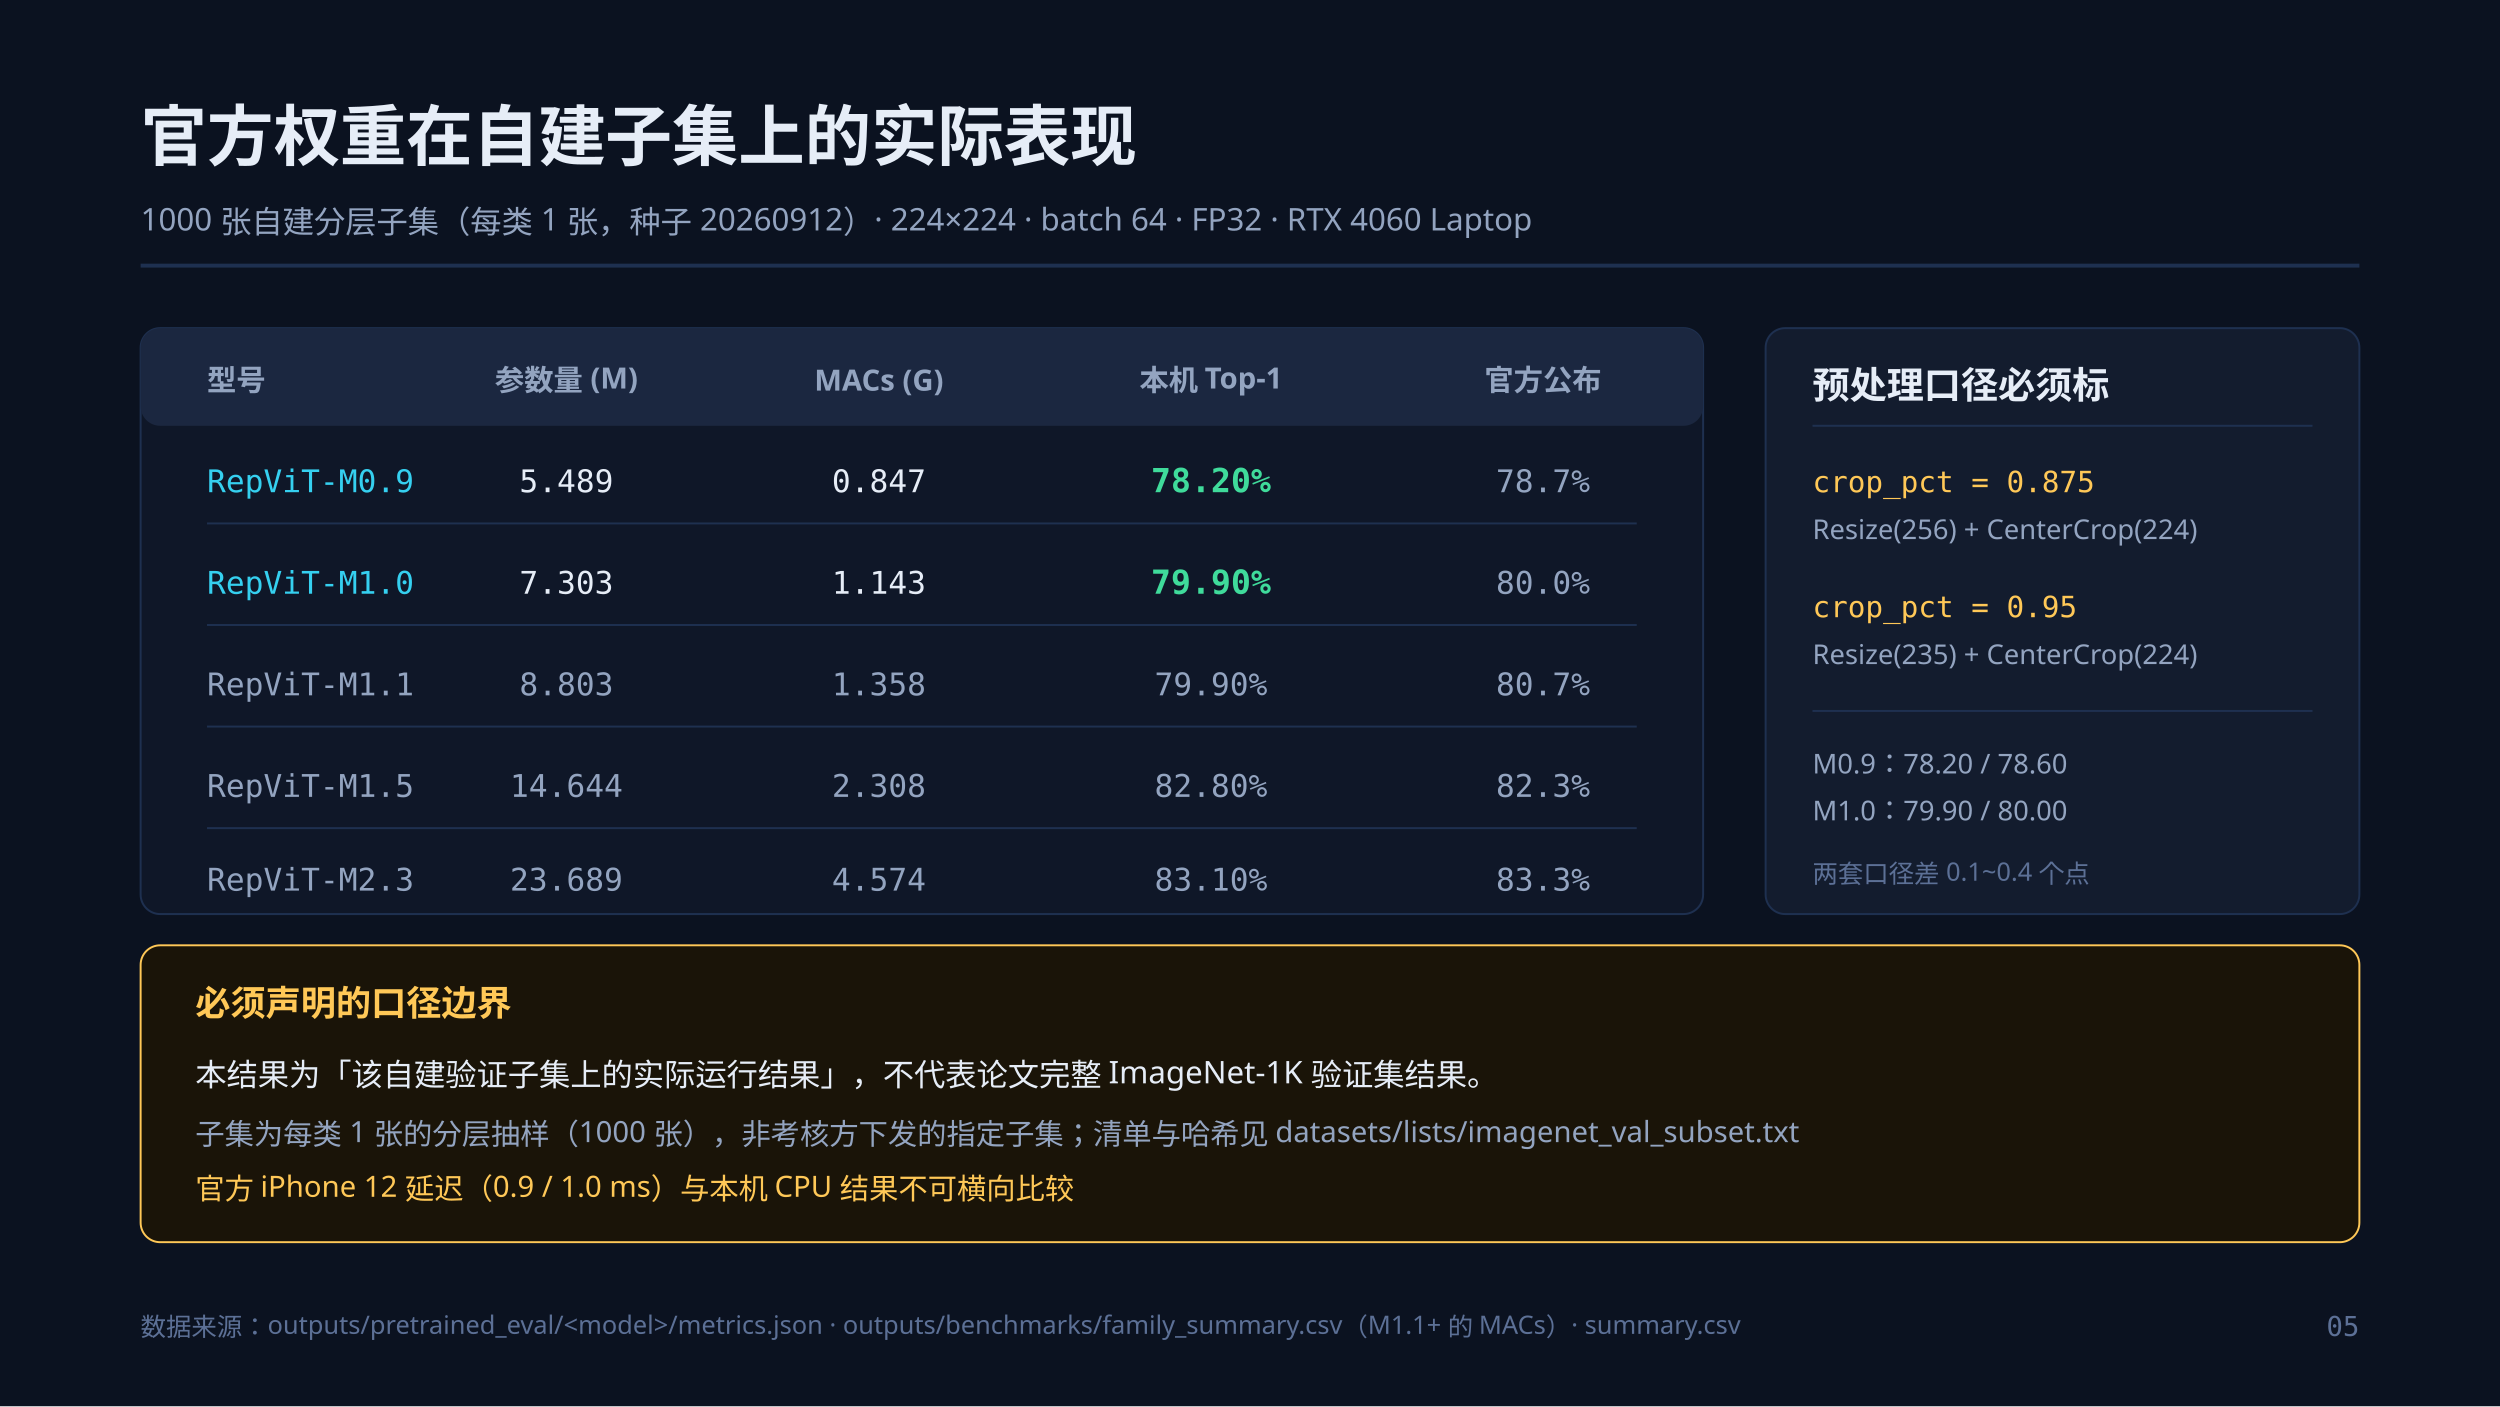
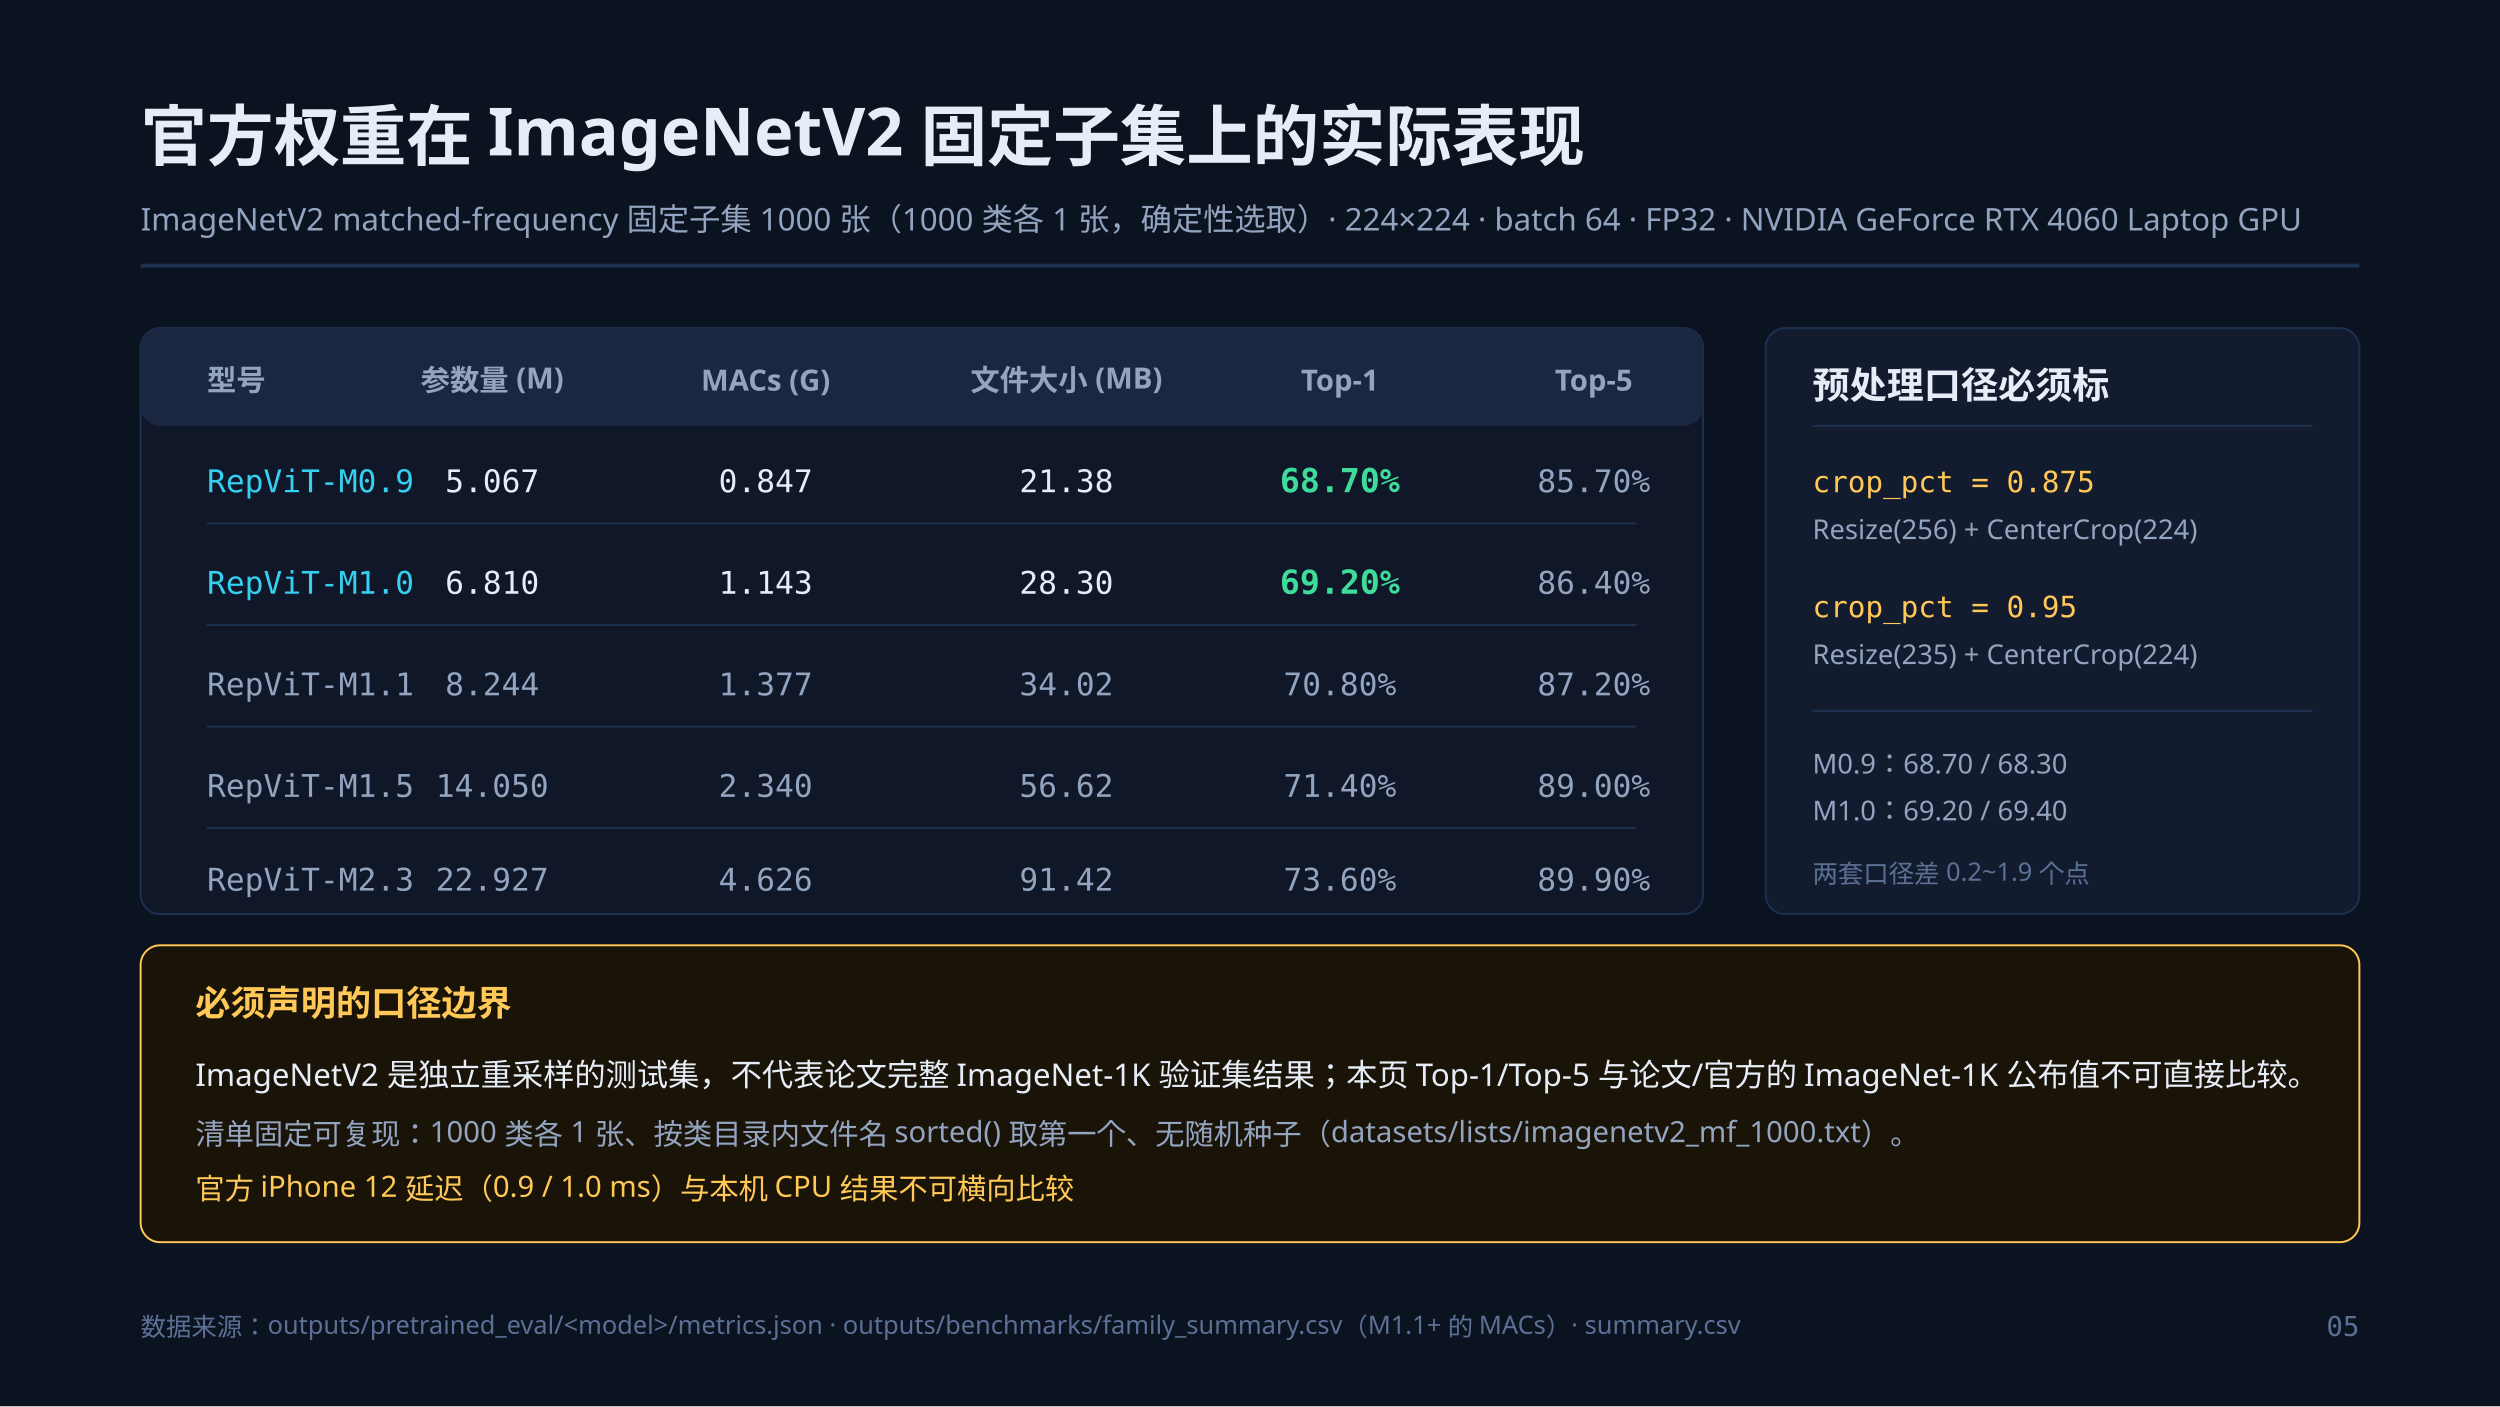
<svg xmlns="http://www.w3.org/2000/svg" viewBox="0 0 1280 720" data-pptx-page-role="content">
  <rect id="bg-canvas" data-pptx-role="background" x="0" y="0" width="1280" height="720" fill="#0B1220" />
  <g id="page-header" data-pptx-bounds="72 44 1136 100">
-     <text x="72" y="82" font-family="Microsoft YaHei" font-size="34" font-weight="bold" fill="#E6EDF7">官方权重在自建子集上的实际表现</text>
-     <text x="72" y="118" font-family="Microsoft YaHei" font-size="16" fill="#93A4C0">1000 张自建分层子集（每类 1 张，种子 20260912）· 224×224 · batch 64 · FP32 · RTX 4060 Laptop</text>
+     <text x="72" y="82" font-family="Microsoft YaHei" font-size="34" font-weight="bold" fill="#E6EDF7">官方权重在 ImageNetV2 固定子集上的实际表现</text>
+     <text x="72" y="118" font-family="Microsoft YaHei" font-size="16" fill="#93A4C0">ImageNetV2 matched-frequency 固定子集 1000 张（1000 类各 1 张，确定性选取）· 224×224 · batch 64 · FP32 · NVIDIA GeForce RTX 4060 Laptop GPU</text>
    <line x1="72" y1="136" x2="1208" y2="136" stroke="#1E3050" stroke-width="2" />
  </g>
  <g id="table-family" data-pptx-bounds="72 168 800 300">
    <rect x="72" y="168" width="800" height="300" rx="10" fill="#0F1728" stroke="#1E3050" stroke-width="1" />
    <g id="tbl-head">
      <rect x="72" y="168" width="800" height="50" rx="10" fill="#1B2740" />
      <text x="106" y="200" font-family="Microsoft YaHei" font-size="15" font-weight="bold" fill="#93A4C0">型号</text>
-       <text x="290" y="200" font-family="Microsoft YaHei" font-size="15" font-weight="bold" fill="#93A4C0" text-anchor="middle">参数量 (M)</text>
-       <text x="450" y="200" font-family="Microsoft YaHei" font-size="15" font-weight="bold" fill="#93A4C0" text-anchor="middle">MACs (G)</text>
-       <text x="620" y="200" font-family="Microsoft YaHei" font-size="15" font-weight="bold" fill="#93A4C0" text-anchor="middle">本机 Top-1</text>
-       <text x="790" y="200" font-family="Microsoft YaHei" font-size="15" font-weight="bold" fill="#93A4C0" text-anchor="middle">官方公布</text>
+       <text x="252" y="200" font-family="Microsoft YaHei" font-size="15" font-weight="bold" fill="#93A4C0" text-anchor="middle">参数量 (M)</text>
+       <text x="392" y="200" font-family="Microsoft YaHei" font-size="15" font-weight="bold" fill="#93A4C0" text-anchor="middle">MACs (G)</text>
+       <text x="546" y="200" font-family="Microsoft YaHei" font-size="15" font-weight="bold" fill="#93A4C0" text-anchor="middle">文件大小 (MB)</text>
+       <text x="686" y="200" font-family="Microsoft YaHei" font-size="15" font-weight="bold" fill="#93A4C0" text-anchor="middle">Top-1</text>
+       <text x="816" y="200" font-family="Microsoft YaHei" font-size="15" font-weight="bold" fill="#93A4C0" text-anchor="middle">Top-5</text>
    </g>
    <g id="tr-1">
      <text x="106" y="252" font-family="Consolas" font-size="16" fill="#35D0F0">RepViT-M0.9</text>
-       <text x="290" y="252" font-family="Consolas" font-size="16" fill="#E6EDF7" text-anchor="middle">5.489</text>
-       <text x="450" y="252" font-family="Consolas" font-size="16" fill="#E6EDF7" text-anchor="middle">0.847</text>
-       <text x="620" y="252" font-family="Consolas" font-size="17" font-weight="bold" fill="#3FDB9B" text-anchor="middle">78.20%</text>
-       <text x="790" y="252" font-family="Consolas" font-size="16" fill="#93A4C0" text-anchor="middle">78.7%</text>
+       <text x="252" y="252" font-family="Consolas" font-size="16" fill="#E6EDF7" text-anchor="middle">5.067</text>
+       <text x="392" y="252" font-family="Consolas" font-size="16" fill="#E6EDF7" text-anchor="middle">0.847</text>
+       <text x="546" y="252" font-family="Consolas" font-size="16" fill="#E6EDF7" text-anchor="middle">21.38</text>
+       <text x="686" y="252" font-family="Consolas" font-size="17" font-weight="bold" fill="#3FDB9B" text-anchor="middle">68.70%</text>
+       <text x="816" y="252" font-family="Consolas" font-size="16" fill="#93A4C0" text-anchor="middle">85.70%</text>
      <line x1="106" y1="268" x2="838" y2="268" stroke="#1E3050" stroke-width="1" />
    </g>
    <g id="tr-2">
      <text x="106" y="304" font-family="Consolas" font-size="16" fill="#35D0F0">RepViT-M1.0</text>
-       <text x="290" y="304" font-family="Consolas" font-size="16" fill="#E6EDF7" text-anchor="middle">7.303</text>
-       <text x="450" y="304" font-family="Consolas" font-size="16" fill="#E6EDF7" text-anchor="middle">1.143</text>
-       <text x="620" y="304" font-family="Consolas" font-size="17" font-weight="bold" fill="#3FDB9B" text-anchor="middle">79.90%</text>
-       <text x="790" y="304" font-family="Consolas" font-size="16" fill="#93A4C0" text-anchor="middle">80.0%</text>
+       <text x="252" y="304" font-family="Consolas" font-size="16" fill="#E6EDF7" text-anchor="middle">6.810</text>
+       <text x="392" y="304" font-family="Consolas" font-size="16" fill="#E6EDF7" text-anchor="middle">1.143</text>
+       <text x="546" y="304" font-family="Consolas" font-size="16" fill="#E6EDF7" text-anchor="middle">28.30</text>
+       <text x="686" y="304" font-family="Consolas" font-size="17" font-weight="bold" fill="#3FDB9B" text-anchor="middle">69.20%</text>
+       <text x="816" y="304" font-family="Consolas" font-size="16" fill="#93A4C0" text-anchor="middle">86.40%</text>
      <line x1="106" y1="320" x2="838" y2="320" stroke="#1E3050" stroke-width="1" />
    </g>
    <g id="tr-3">
      <text x="106" y="356" font-family="Consolas" font-size="16" fill="#93A4C0">RepViT-M1.1</text>
-       <text x="290" y="356" font-family="Consolas" font-size="16" fill="#93A4C0" text-anchor="middle">8.803</text>
-       <text x="450" y="356" font-family="Consolas" font-size="16" fill="#93A4C0" text-anchor="middle">1.358</text>
-       <text x="620" y="356" font-family="Consolas" font-size="16" fill="#93A4C0" text-anchor="middle">79.90%</text>
-       <text x="790" y="356" font-family="Consolas" font-size="16" fill="#93A4C0" text-anchor="middle">80.7%</text>
+       <text x="252" y="356" font-family="Consolas" font-size="16" fill="#93A4C0" text-anchor="middle">8.244</text>
+       <text x="392" y="356" font-family="Consolas" font-size="16" fill="#93A4C0" text-anchor="middle">1.377</text>
+       <text x="546" y="356" font-family="Consolas" font-size="16" fill="#93A4C0" text-anchor="middle">34.02</text>
+       <text x="686" y="356" font-family="Consolas" font-size="16" fill="#93A4C0" text-anchor="middle">70.80%</text>
+       <text x="816" y="356" font-family="Consolas" font-size="16" fill="#93A4C0" text-anchor="middle">87.20%</text>
      <line x1="106" y1="372" x2="838" y2="372" stroke="#1E3050" stroke-width="1" />
    </g>
    <g id="tr-4">
      <text x="106" y="408" font-family="Consolas" font-size="16" fill="#93A4C0">RepViT-M1.5</text>
-       <text x="290" y="408" font-family="Consolas" font-size="16" fill="#93A4C0" text-anchor="middle">14.644</text>
-       <text x="450" y="408" font-family="Consolas" font-size="16" fill="#93A4C0" text-anchor="middle">2.308</text>
-       <text x="620" y="408" font-family="Consolas" font-size="16" fill="#93A4C0" text-anchor="middle">82.80%</text>
-       <text x="790" y="408" font-family="Consolas" font-size="16" fill="#93A4C0" text-anchor="middle">82.3%</text>
+       <text x="252" y="408" font-family="Consolas" font-size="16" fill="#93A4C0" text-anchor="middle">14.050</text>
+       <text x="392" y="408" font-family="Consolas" font-size="16" fill="#93A4C0" text-anchor="middle">2.340</text>
+       <text x="546" y="408" font-family="Consolas" font-size="16" fill="#93A4C0" text-anchor="middle">56.62</text>
+       <text x="686" y="408" font-family="Consolas" font-size="16" fill="#93A4C0" text-anchor="middle">71.40%</text>
+       <text x="816" y="408" font-family="Consolas" font-size="16" fill="#93A4C0" text-anchor="middle">89.00%</text>
      <line x1="106" y1="424" x2="838" y2="424" stroke="#1E3050" stroke-width="1" />
    </g>
    <g id="tr-5">
      <text x="106" y="456" font-family="Consolas" font-size="16" fill="#93A4C0">RepViT-M2.3</text>
-       <text x="290" y="456" font-family="Consolas" font-size="16" fill="#93A4C0" text-anchor="middle">23.689</text>
-       <text x="450" y="456" font-family="Consolas" font-size="16" fill="#93A4C0" text-anchor="middle">4.574</text>
-       <text x="620" y="456" font-family="Consolas" font-size="16" fill="#93A4C0" text-anchor="middle">83.10%</text>
-       <text x="790" y="456" font-family="Consolas" font-size="16" fill="#93A4C0" text-anchor="middle">83.3%</text>
+       <text x="252" y="456" font-family="Consolas" font-size="16" fill="#93A4C0" text-anchor="middle">22.927</text>
+       <text x="392" y="456" font-family="Consolas" font-size="16" fill="#93A4C0" text-anchor="middle">4.626</text>
+       <text x="546" y="456" font-family="Consolas" font-size="16" fill="#93A4C0" text-anchor="middle">91.42</text>
+       <text x="686" y="456" font-family="Consolas" font-size="16" fill="#93A4C0" text-anchor="middle">73.60%</text>
+       <text x="816" y="456" font-family="Consolas" font-size="16" fill="#93A4C0" text-anchor="middle">89.90%</text>
    </g>
  </g>
  <g id="side-crop" data-pptx-bounds="904 168 304 300">
    <rect x="904" y="168" width="304" height="300" rx="10" fill="#131C2E" stroke="#1E3050" stroke-width="1" />
    <text x="928" y="204" font-family="Microsoft YaHei" font-size="19" font-weight="bold" fill="#E6EDF7">预处理口径必须标</text>
    <line x1="928" y1="218" x2="1184" y2="218" stroke="#1E3050" stroke-width="1" />
    <text x="928" y="252" font-family="Consolas" font-size="15" fill="#FFC857">crop_pct = 0.875</text>
    <text x="928" y="276" font-family="Microsoft YaHei" font-size="14" fill="#93A4C0">Resize(256) + CenterCrop(224)</text>
    <text x="928" y="316" font-family="Consolas" font-size="15" fill="#FFC857">crop_pct = 0.95</text>
    <text x="928" y="340" font-family="Microsoft YaHei" font-size="14" fill="#93A4C0">Resize(235) + CenterCrop(224)</text>
    <line x1="928" y1="364" x2="1184" y2="364" stroke="#1E3050" stroke-width="1" />
-     <text x="928" y="396" font-family="Microsoft YaHei" font-size="14" fill="#93A4C0">M0.9：78.20 / 78.60</text>
-     <text x="928" y="420" font-family="Microsoft YaHei" font-size="14" fill="#93A4C0">M1.0：79.90 / 80.00</text>
-     <text x="928" y="452" font-family="Microsoft YaHei" font-size="13" fill="#5C7096">两套口径差 0.1~0.4 个点</text>
+     <text x="928" y="396" font-family="Microsoft YaHei" font-size="14" fill="#93A4C0">M0.9：68.70 / 68.30</text>
+     <text x="928" y="420" font-family="Microsoft YaHei" font-size="14" fill="#93A4C0">M1.0：69.20 / 69.40</text>
+     <text x="928" y="452" font-family="Microsoft YaHei" font-size="13" fill="#5C7096">两套口径差 0.2~1.9 个点</text>
  </g>
  <g id="disclosure" data-pptx-bounds="72 484 1136 152">
    <rect x="72" y="484" width="1136" height="152" rx="10" fill="#1A1408" stroke="#FFC857" stroke-width="1" />
    <text x="100" y="520" font-family="Microsoft YaHei" font-size="18" font-weight="bold" fill="#FFC857">必须声明的口径边界</text>
-     <text x="100" y="556" font-family="Microsoft YaHei" font-size="16" fill="#E6EDF7">本结果为「该自建验证子集上的实际运行结果」，不代表论文完整 ImageNet-1K 验证集结果。</text>
-     <text x="100" y="586" font-family="Microsoft YaHei" font-size="15" fill="#93A4C0">子集为每类 1 张的分层抽样（1000 张），非考核方下发的指定子集；清单与哈希见 datasets/lists/imagenet_val_subset.txt</text>
+     <text x="100" y="556" font-family="Microsoft YaHei" font-size="16" fill="#E6EDF7">ImageNetV2 是独立重采样的测试集，不代表论文完整 ImageNet-1K 验证集结果；本页 Top-1/Top-5 与论文/官方的 ImageNet-1K 公布值不可直接比较。</text>
+     <text x="100" y="586" font-family="Microsoft YaHei" font-size="15" fill="#93A4C0">清单固定可复现：1000 类各 1 张、按类目录内文件名 sorted() 取第一个、无随机种子（datasets/lists/imagenetv2_mf_1000.txt）。</text>
    <text x="100" y="614" font-family="Microsoft YaHei" font-size="15" fill="#FFC857">官方 iPhone 12 延迟（0.9 / 1.0 ms）与本机 CPU 结果不可横向比较</text>
  </g>
  <g id="page-footer" data-pptx-bounds="72 664 1136 32">
    <text x="72" y="684" font-family="Microsoft YaHei" font-size="13" fill="#5C7096">数据来源：outputs/pretrained_eval/&lt;model&gt;/metrics.json · outputs/benchmarks/family_summary.csv（M1.1+ 的 MACs）· summary.csv</text>
    <text x="1208" y="684" font-family="Consolas" font-size="14" fill="#5C7096" text-anchor="end">05</text>
  </g>
</svg>
